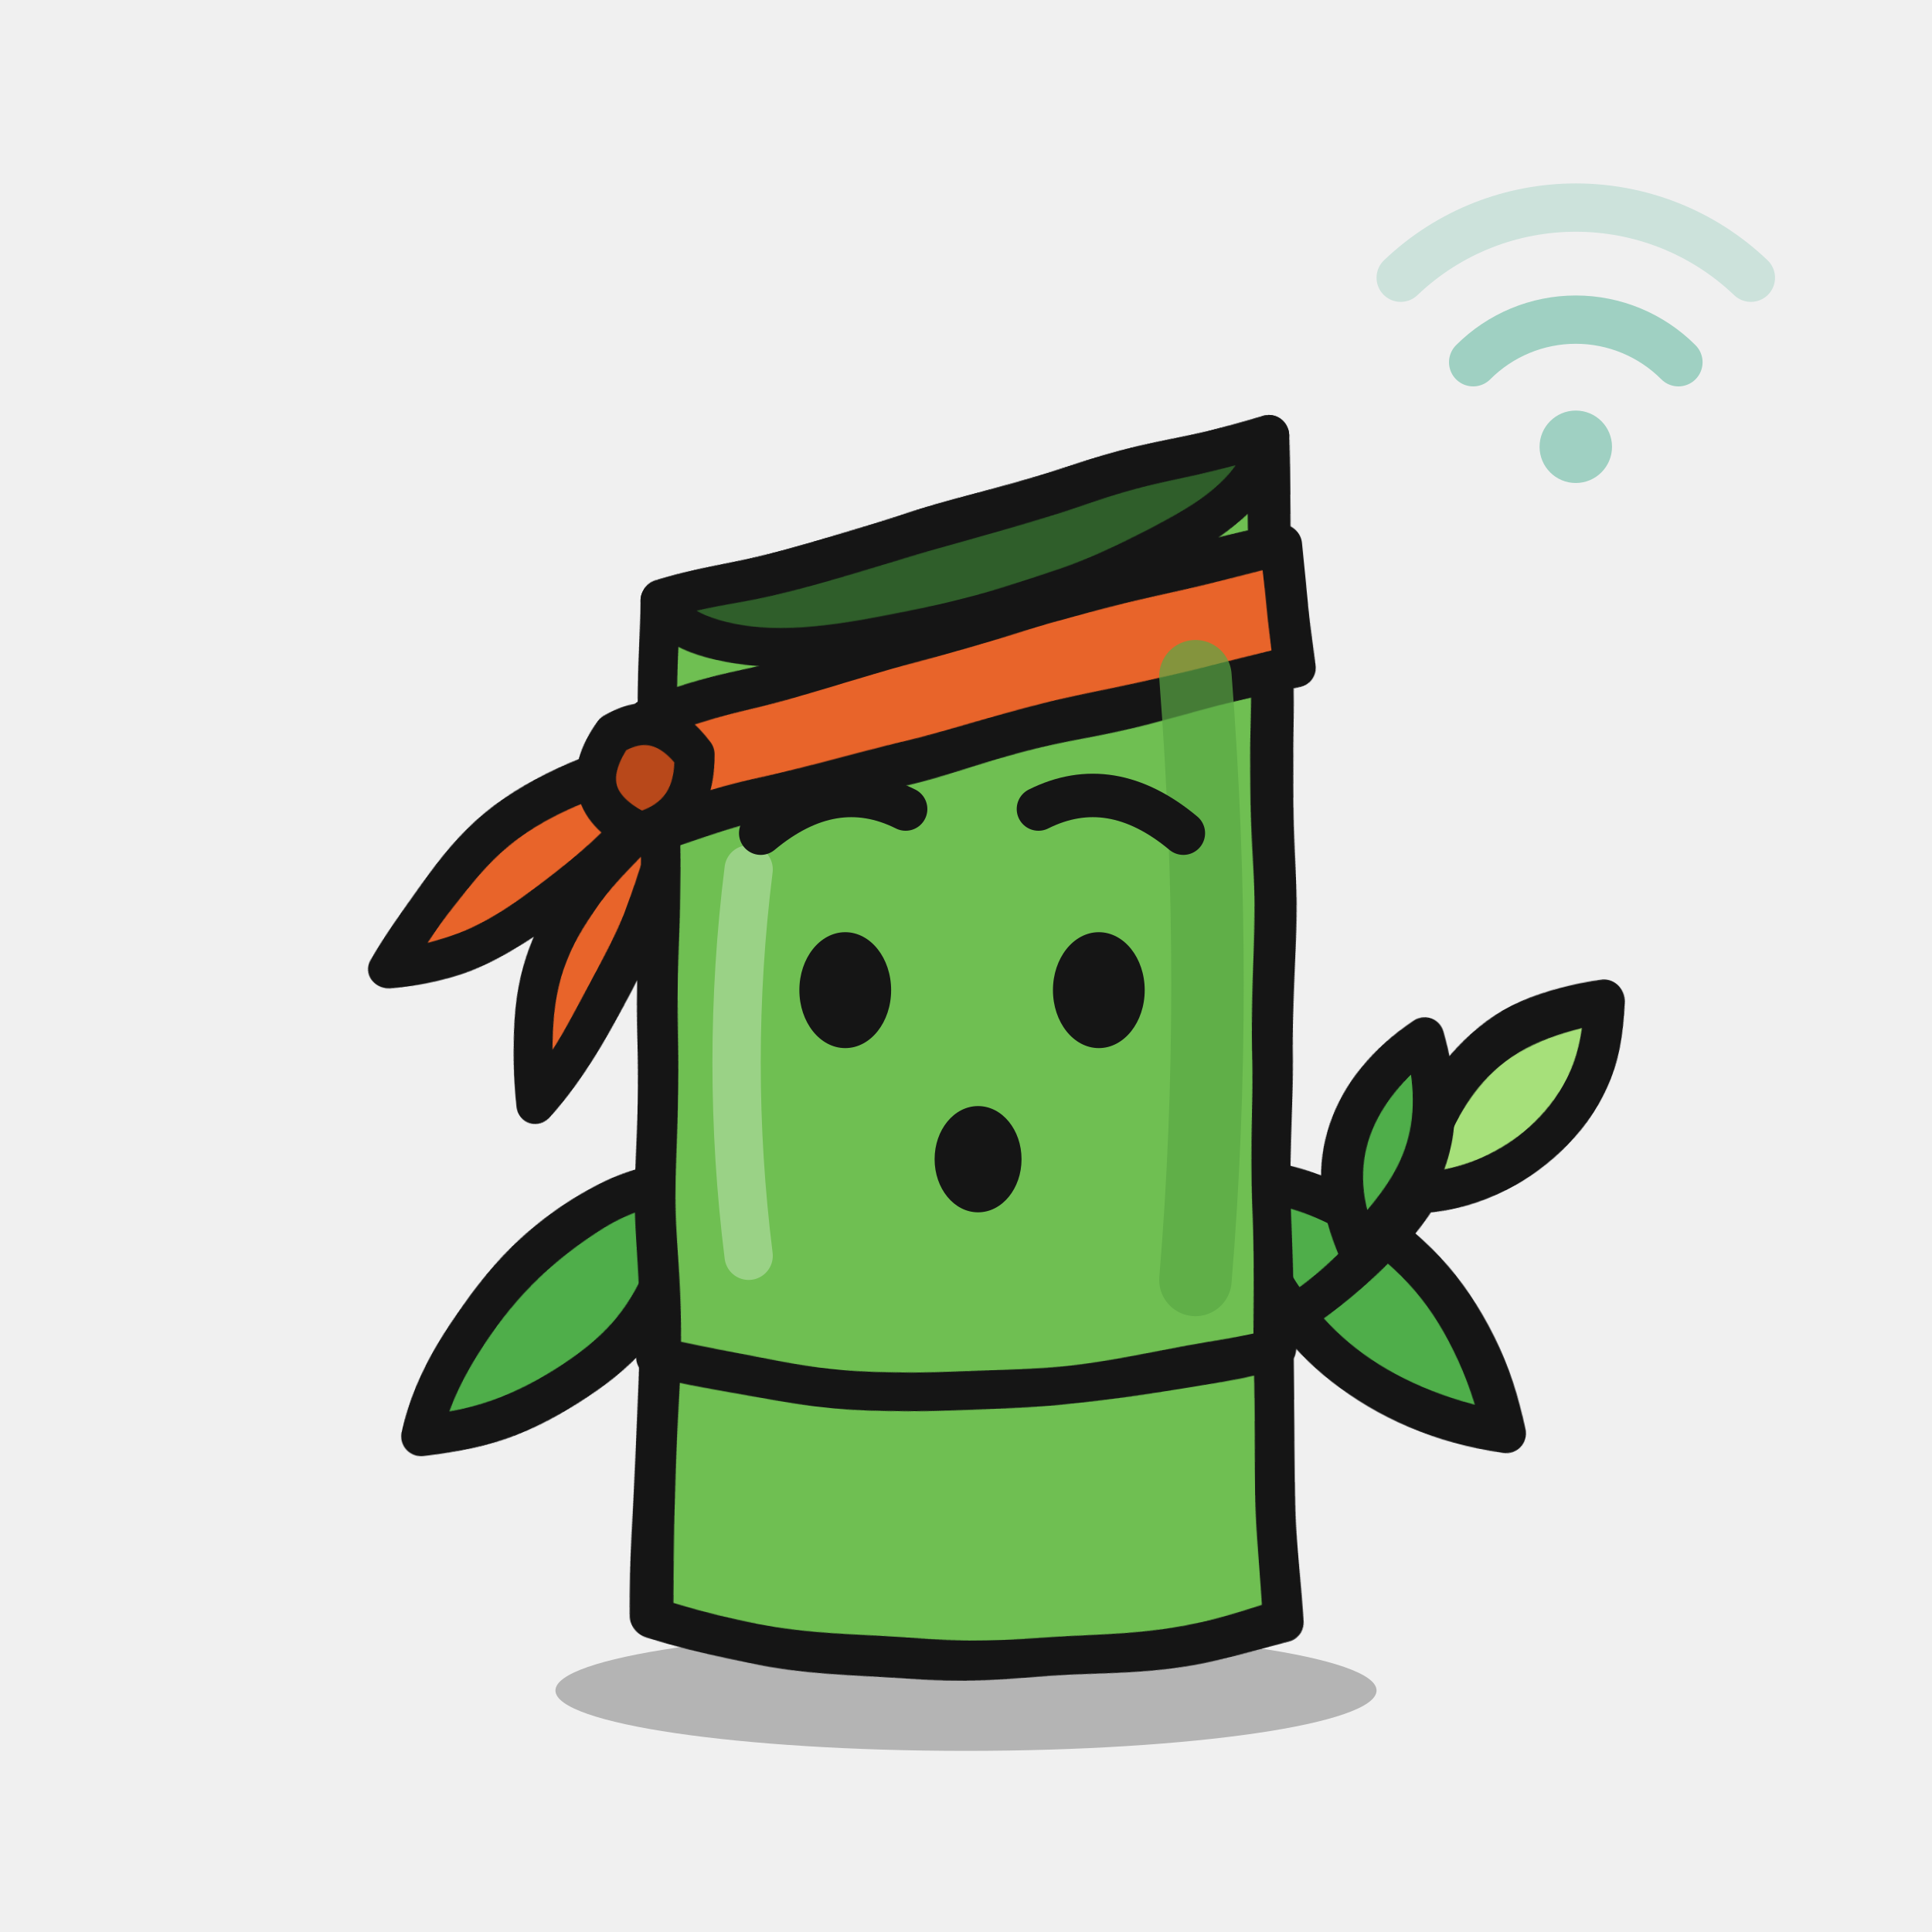
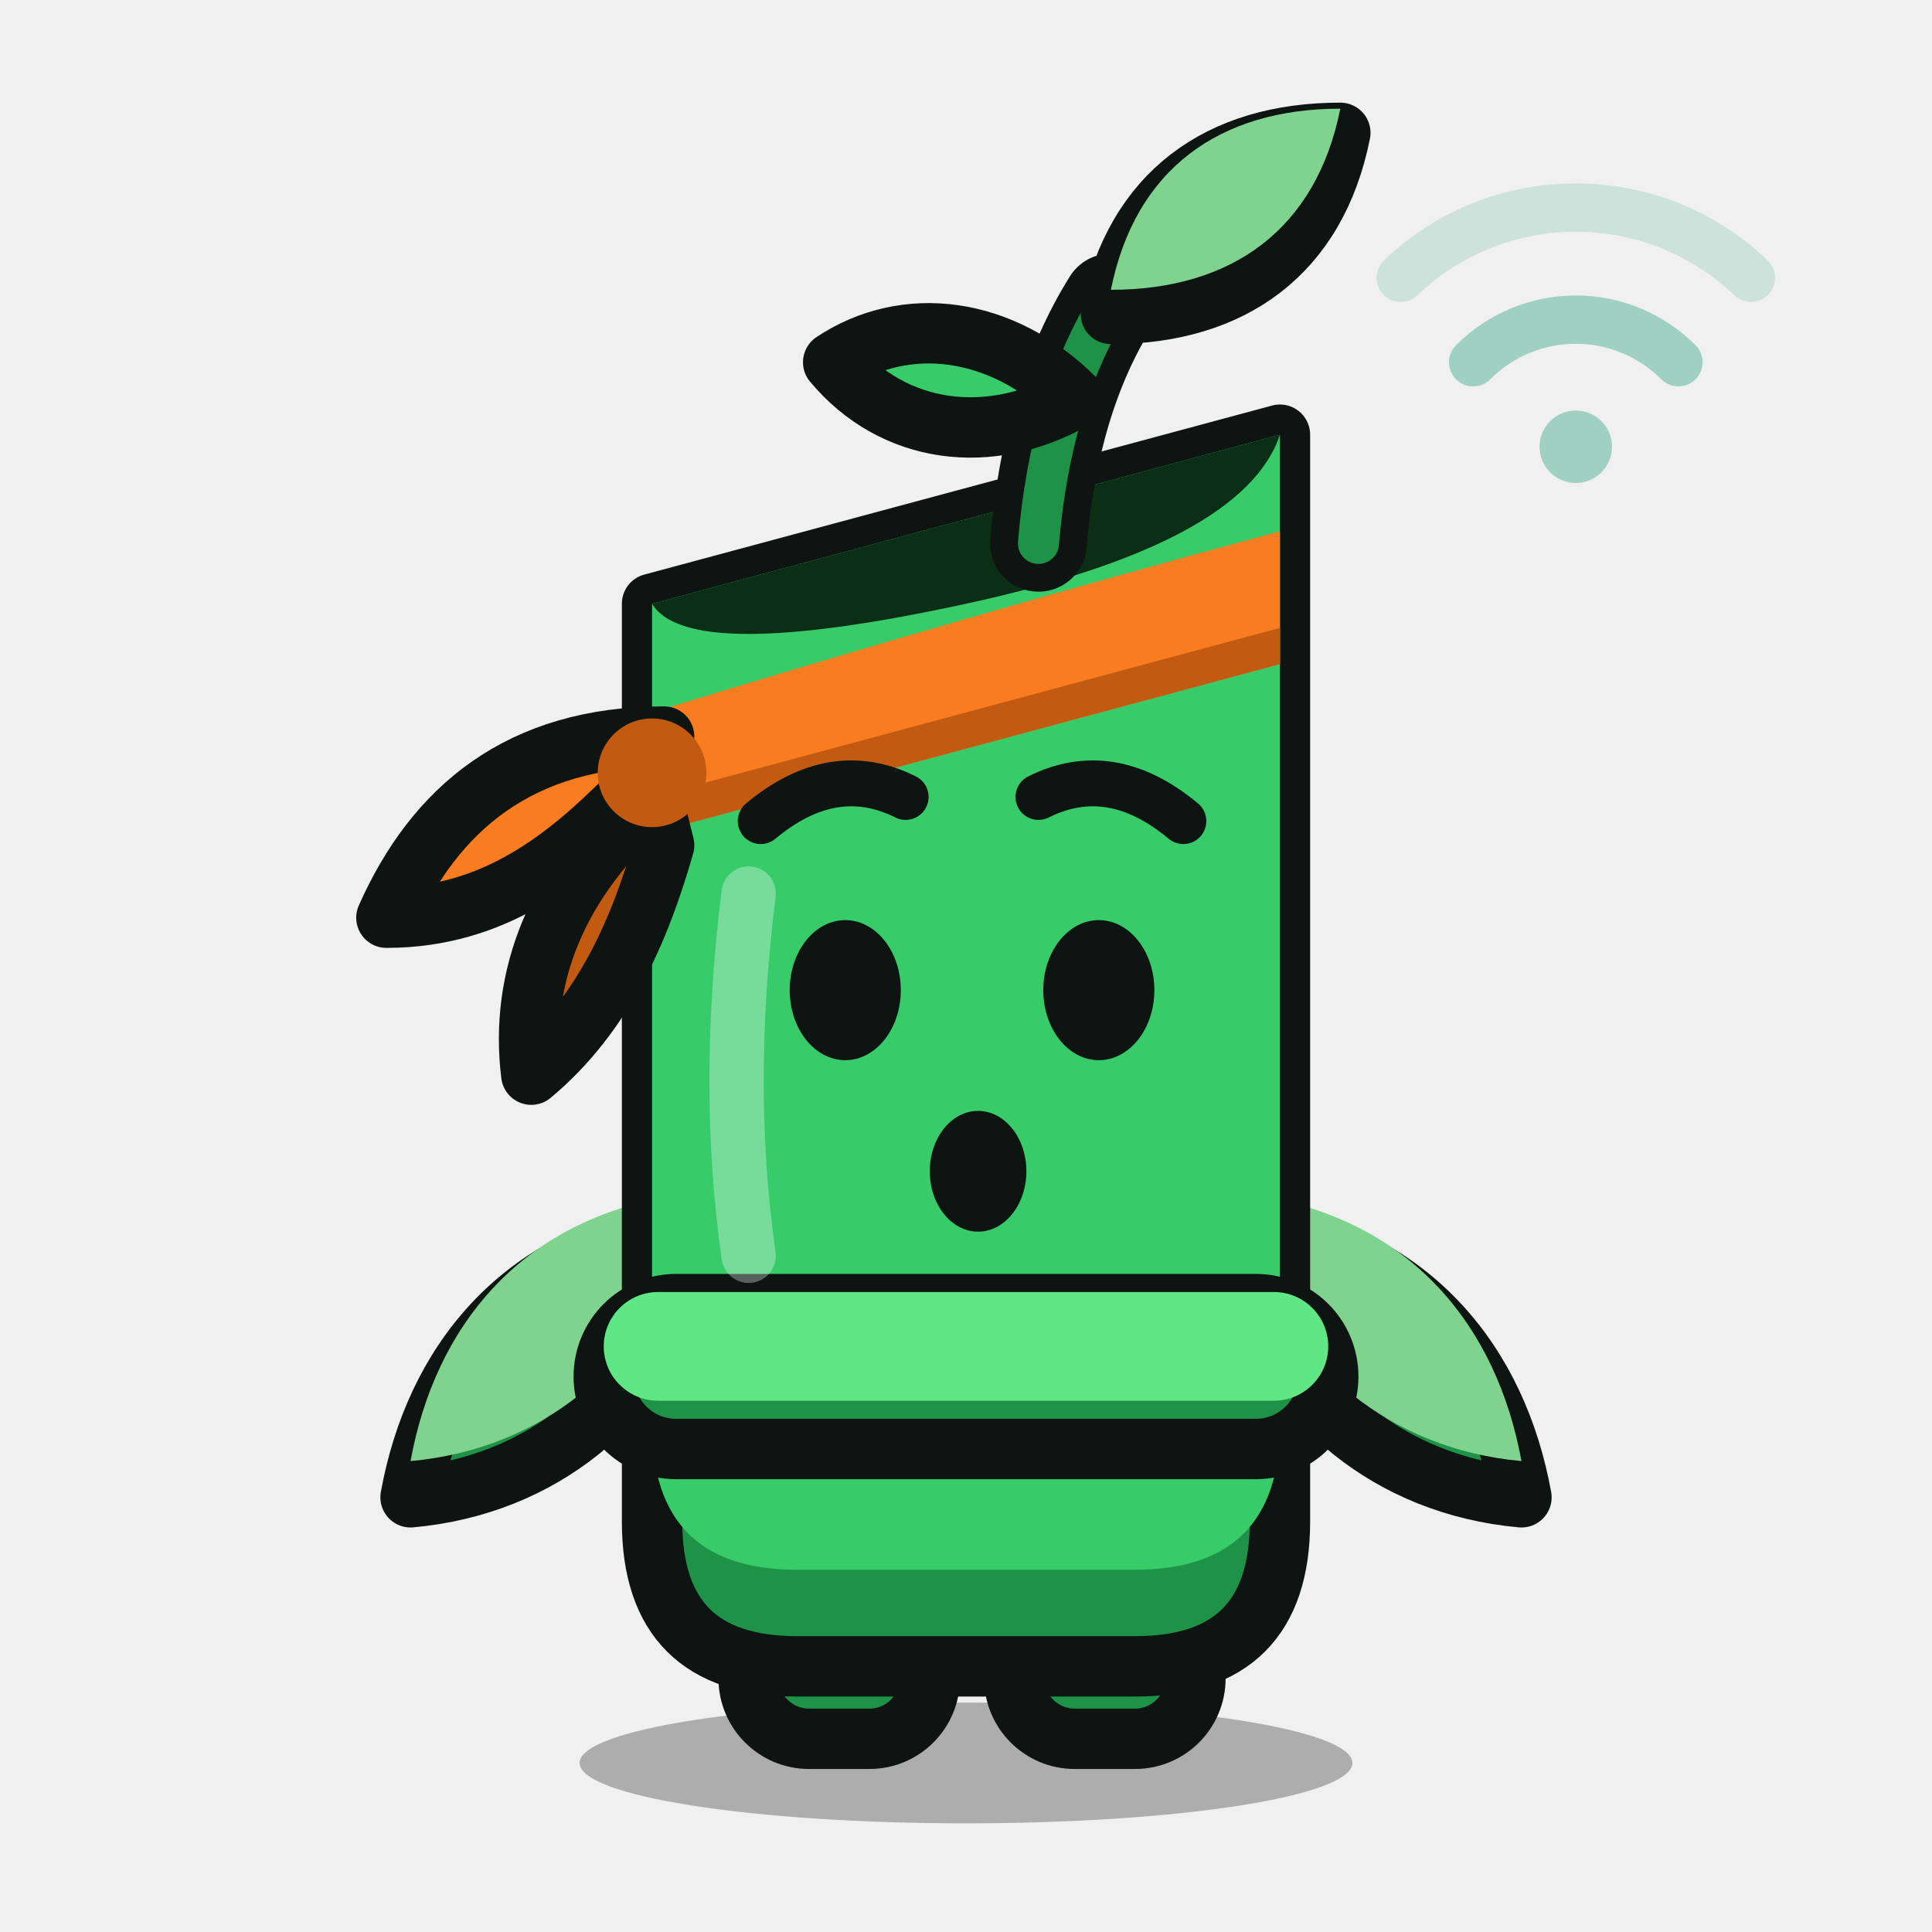
<svg xmlns="http://www.w3.org/2000/svg" class="brote-art mood-sinSenal" viewBox="0 0 160 160" width="160" height="160" fill="none" aria-label="Brote, buscando señal">
-   <defs>
-     <filter id="wR0" x="-5%" y="-5%" width="110%" height="110%">
-       <feTurbulence type="fractalNoise" baseFrequency=".04" numOctaves="2" seed="7" />
-       <feDisplacementMap in="SourceGraphic" scale="2.2" />
-     </filter>
-   </defs>
-   <ellipse cx="80" cy="140" rx="34" ry="5" fill="#000" opacity=".25" />
-   <g filter="url(#wR0)" stroke="#151515" stroke-width="3.4" stroke-linecap="round" stroke-linejoin="round">
-     <path d="M56 63c-12 1-20 8-24 17 9-1 15-6 20-11M55 67c-9 7-12 15-11 24 6-6 9-13 11-20" fill="#e8642a" />
-     <g class="brote-arms" fill="#4fae4a">
-       <path d="M56 98c-12 2-19 11-21 21 10-1 18-8 21-16Z" />
-       <path d="M104 98c12 2 19 11 21 21-10-1-18-8-21-16Z" />
-     </g>
-     <path d="M55 50L105 36L106 134q-26 7-52 0Z" fill="#6fbf52" />
-     <path d="M55 50L105 36q-1 9-24 15T55 50Z" fill="#2f5e2a" />
-     <path d="M54 112q26 6 52 0" fill="none" />
-     <g class="brote-leaves">
-       <path d="M106 110q8-4 12-12" fill="none" />
-       <path d="M117 99c1-9 7-15 16-16-1 9-7 15-16 16Z" fill="#a6e07a" />
-       <path d="M113 104c-3-7-1-14 5-18 2 7 0 13-5 18Z" fill="#4fae4a" />
-     </g>
-     <path d="M54 60q26-8 52-15l1 10q-26 7-53 14Z" fill="#e8642a" />
-     <path d="M51 61q-4 5 2 8 5-1 5-6-3-4-7-2Z" fill="#b8481a" />
+   <ellipse cx="80" cy="146" rx="32" ry="5" fill="#000" opacity=".28" />
+   <rect x="62" y="134" width="15" height="10" rx="5" fill="#1e9348" stroke="#0e1411" stroke-width="5" stroke-linejoin="round" />
+   <rect x="84" y="134" width="15" height="10" rx="5" fill="#1e9348" stroke="#0e1411" stroke-width="5" stroke-linejoin="round" />
+   <g class="brote-arms">
+     <path d="M56 102c-13 2-20 11-22 22 11-1 19-8 22-17Z" fill="#1e9348" stroke="#0e1411" stroke-width="5" stroke-linejoin="round" />
+     <path d="M56 99c-13 2-20 11-22 22 11-1 19-8 22-17Z" fill="#7fd38f" />
+     <path d="M104 102c13 2 20 11 22 22-11-1-19-8-22-17Z" fill="#1e9348" stroke="#0e1411" stroke-width="5" stroke-linejoin="round" />
+     <path d="M104 99c13 2 20 11 22 22-11-1-19-8-22-17Z" fill="#7fd38f" />
  </g>
-   <path d="M99 56q2 26 0 50" stroke="#5aa844" stroke-width="6" stroke-linecap="round" opacity=".7" />
-   <path d="M62 72q-2 16 0 32" stroke="#fff" stroke-opacity=".3" stroke-width="4" stroke-linecap="round" />
-   <path d="M63 69q6-5 12-2M86 67q6-3 12 2" stroke="#151515" stroke-width="3.6" stroke-linecap="round" fill="none" />
-   <g class="brote-eyes" fill="#151515">
-     <ellipse cx="70" cy="82" rx="3.8" ry="4.8" />
-     <ellipse cx="91" cy="82" rx="3.8" ry="4.8" />
+   <path d="M54 50L106 36V126q0 12-12 12H66q-12 0-12-12Z" fill="#1e9348" stroke="#0e1411" stroke-width="5" stroke-linejoin="round" />
+   <path d="M54 50L106 36V118q0 12-12 12H66q-12 0-12-12Z" fill="#37cb69" />
+   <rect x="50" y="108" width="60" height="12" rx="6" fill="#1e9348" stroke="#0e1411" stroke-width="5" stroke-linejoin="round" />
+   <rect x="50" y="107" width="60" height="9" rx="4.5" fill="#5fe786" />
+   <path d="M54 50L106 36q-3 9-26 14T54 50Z" fill="#0c2e16" />
+   <g class="brote-leaves">
+     <path d="M86 45q1-12 6-20" stroke="#0e1411" stroke-width="8" stroke-linecap="round" />
+     <path d="M86 45q1-12 6-20" stroke="#1e9348" stroke-width="3.4" stroke-linecap="round" />
+     <path d="M92 26c2-10 9-15 19-15-2 10-9 15-19 15Z" fill="#1e9348" stroke="#0e1411" stroke-width="5" stroke-linejoin="round" />
+     <path d="M92 24c2-10 9-15 19-15-2 10-9 15-19 15Z" fill="#7fd38f" />
+     <path d="M89 33c-6-6-14-7-20-3 5 6 13 7 20 3Z" fill="#37cb69" stroke="#0e1411" stroke-width="5" stroke-linejoin="round" />
  </g>
-   <ellipse cx="81" cy="96" rx="3.6" ry="4.4" fill="#151515" />
+   <path d="M54 59q26-8 52-15v11q-26 7-52 14Z" fill="#fa7c20" />
+   <path d="M54 66q26-7 52-14v3q-26 7-52 14Z" fill="#c25a12" />
+   <path d="M55 61c-12 0-19 6-23 15 9 0 15-5 20-10Z" fill="#fa7c20" stroke="#0e1411" stroke-width="5" stroke-linejoin="round" />
+   <path d="M54 66c-8 7-11 15-10 23 6-5 9-12 11-19Z" fill="#c25a12" stroke="#0e1411" stroke-width="5" stroke-linejoin="round" />
+   <circle cx="54" cy="64" r="4.5" fill="#c25a12" />
+   <path d="M62 74q-2 16 0 30" stroke="#fff" stroke-opacity=".32" stroke-width="4.5" stroke-linecap="round" />
+   <path d="M63 68q6-5 12-2M86 66q6-3 12 2" stroke="#0e1411" stroke-width="3.8" stroke-linecap="round" fill="none" />
+   <g class="brote-eyes" fill="#0e1411">
+     <ellipse cx="70" cy="82" rx="4.6" ry="5.8" />
+     <ellipse cx="91" cy="82" rx="4.6" ry="5.8" />
+   </g>
+   <ellipse cx="81" cy="97" rx="4" ry="5" fill="#0e1411" />
  <g class="brote-wifi" stroke="#9fd0c2" stroke-width="4" stroke-linecap="round" fill="none">
    <path d="M122 30a12 12 0 0 1 17 0" />
    <path d="M116 23a21 21 0 0 1 29 0" opacity=".45" />
    <circle cx="130.5" cy="37" r="3" fill="#9fd0c2" stroke="none" />
  </g>
</svg>
